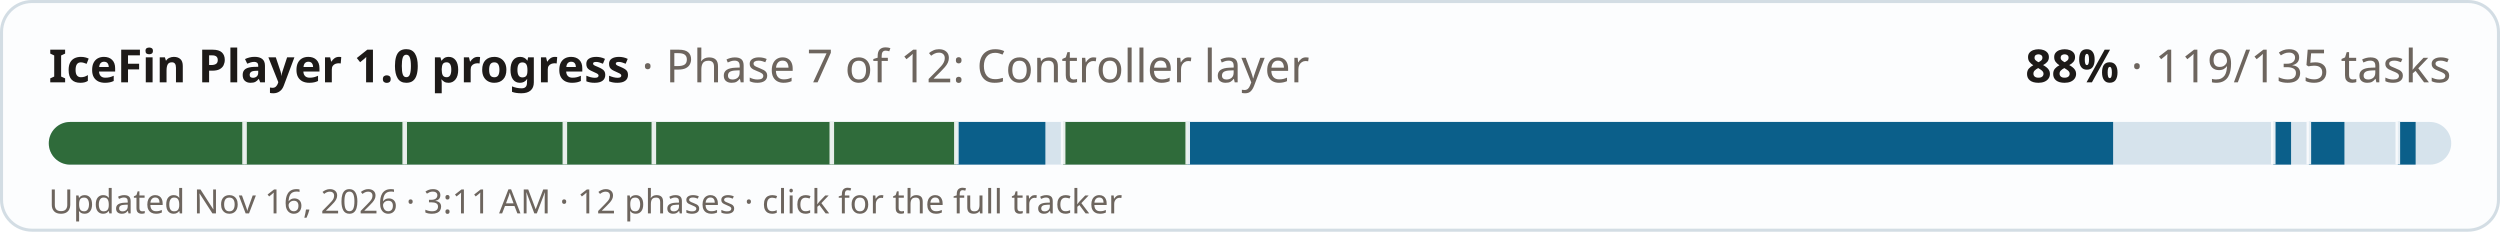
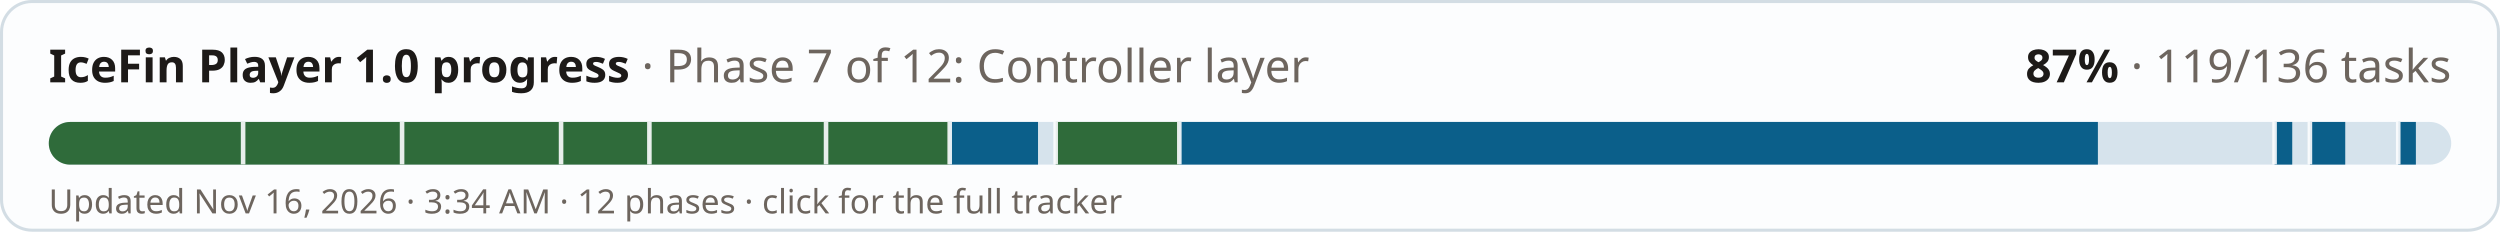
- <svg xmlns="http://www.w3.org/2000/svg" width="820" height="76" viewBox="0 0 820 76" role="img" aria-label="IceFin Player 1.0 progress: 88% (119 of 135 tasks)">
+ <svg xmlns="http://www.w3.org/2000/svg" width="820" height="76" viewBox="0 0 820 76" role="img" aria-label="IceFin Player 1.0 progress: 87% (119 of 136 tasks)">
  <style>
  .bg{fill:#fcfdfe;stroke:#d3dde4} .fg{fill:#1d1a18} .mu{fill:#6d655e} .track{fill:#d6e3ec} .done{fill:#0b5f8a} .full{fill:#2f6b3a} .tick{fill:#fcfdfe;opacity:.9}
  @media (prefers-color-scheme: dark){ .bg{fill:#1a2127;stroke:#2e3a43} .fg{fill:#f1ebe2} .mu{fill:#a99f94} .track{fill:#24384a} .done{fill:#6cb6e4} .full{fill:#6fbf7c} .tick{fill:#1a2127} }
  text{font-family:-apple-system,"Segoe UI",system-ui,"Noto Sans","DejaVu Sans",sans-serif}
</style>
  <rect class="bg" x="0.5" y="0.5" width="819" height="75" rx="10" />
  <text class="fg" x="16" y="27" font-size="15" font-weight="700">IceFin Player 1.0 progress <tspan class="mu" font-weight="400">· Phase 7 of 12: Controller layer</tspan>
  </text>
-   <text class="fg" x="804" y="27" font-size="15" font-weight="700" text-anchor="end">88% <tspan class="mu" font-weight="400">· 119/135 tasks</tspan>
+   <text class="fg" x="804" y="27" font-size="15" font-weight="700" text-anchor="end">87% <tspan class="mu" font-weight="400">· 119/136 tasks</tspan>
  </text>
  <rect class="track" x="16" y="40" width="788" height="14" rx="7" />
  <clipPath id="c">
    <rect x="16" y="40" width="788" height="14" rx="7" />
  </clipPath>
  <g clip-path="url(#c)">
-     <rect class="full" x="16" y="40" width="64.21" height="14" />
-     <rect class="full" x="80.21" y="40" width="52.53" height="14" />
-     <rect class="full" x="132.74" y="40" width="52.53" height="14" />
-     <rect class="full" x="185.27" y="40" width="29.19" height="14" />
-     <rect class="full" x="214.46" y="40" width="58.37" height="14" />
-     <rect class="full" x="272.83" y="40" width="40.86" height="14" />
-     <rect class="done" x="313.69" y="40" width="29.19" height="14" />
-     <rect class="full" x="348.71" y="40" width="40.86" height="14" />
-     <rect class="done" x="389.57" y="40" width="303.53" height="14" />
-     <rect class="done" x="745.63" y="40" width="5.84" height="14" />
-     <rect class="done" x="757.3" y="40" width="11.67" height="14" />
-     <rect class="done" x="786.49" y="40" width="5.84" height="14" />
-     <rect class="tick" x="79.46" y="40" width="1.5" height="14" />
-     <rect class="tick" x="131.99" y="40" width="1.5" height="14" />
-     <rect class="tick" x="184.52" y="40" width="1.5" height="14" />
-     <rect class="tick" x="213.71" y="40" width="1.5" height="14" />
-     <rect class="tick" x="272.08" y="40" width="1.5" height="14" />
-     <rect class="tick" x="312.94" y="40" width="1.5" height="14" />
-     <rect class="tick" x="347.96" y="40" width="1.5" height="14" />
-     <rect class="tick" x="388.82" y="40" width="1.5" height="14" />
-     <rect class="tick" x="744.88" y="40" width="1.5" height="14" />
-     <rect class="tick" x="756.55" y="40" width="1.5" height="14" />
-     <rect class="tick" x="785.74" y="40" width="1.5" height="14" />
+     <rect class="full" x="16" y="40" width="63.74" height="14" />
+     <rect class="full" x="79.74" y="40" width="52.15" height="14" />
+     <rect class="full" x="131.88" y="40" width="52.15" height="14" />
+     <rect class="full" x="184.03" y="40" width="28.97" height="14" />
+     <rect class="full" x="213" y="40" width="57.94" height="14" />
+     <rect class="full" x="270.94" y="40" width="40.56" height="14" />
+     <rect class="done" x="311.5" y="40" width="28.97" height="14" />
+     <rect class="full" x="346.26" y="40" width="40.56" height="14" />
+     <rect class="done" x="386.82" y="40" width="301.29" height="14" />
+     <rect class="done" x="746.06" y="40" width="5.79" height="14" />
+     <rect class="done" x="757.65" y="40" width="11.59" height="14" />
+     <rect class="done" x="786.62" y="40" width="5.79" height="14" />
+     <rect class="tick" x="78.99" y="40" width="1.5" height="14" />
+     <rect class="tick" x="131.13" y="40" width="1.5" height="14" />
+     <rect class="tick" x="183.28" y="40" width="1.5" height="14" />
+     <rect class="tick" x="212.25" y="40" width="1.5" height="14" />
+     <rect class="tick" x="270.19" y="40" width="1.5" height="14" />
+     <rect class="tick" x="310.75" y="40" width="1.5" height="14" />
+     <rect class="tick" x="345.51" y="40" width="1.5" height="14" />
+     <rect class="tick" x="386.07" y="40" width="1.5" height="14" />
+     <rect class="tick" x="745.31" y="40" width="1.5" height="14" />
+     <rect class="tick" x="756.9" y="40" width="1.5" height="14" />
+     <rect class="tick" x="785.87" y="40" width="1.5" height="14" />
  </g>
-   <text class="mu" x="16" y="70" font-size="11">Updated Nov 16, 2026 · 3:11 AM · 12 phases · click for the full tracker</text>
+   <text class="mu" x="16" y="70" font-size="11">Updated Nov 16, 2026 · 3:34 AM · 12 phases · click for the full tracker</text>
</svg>
